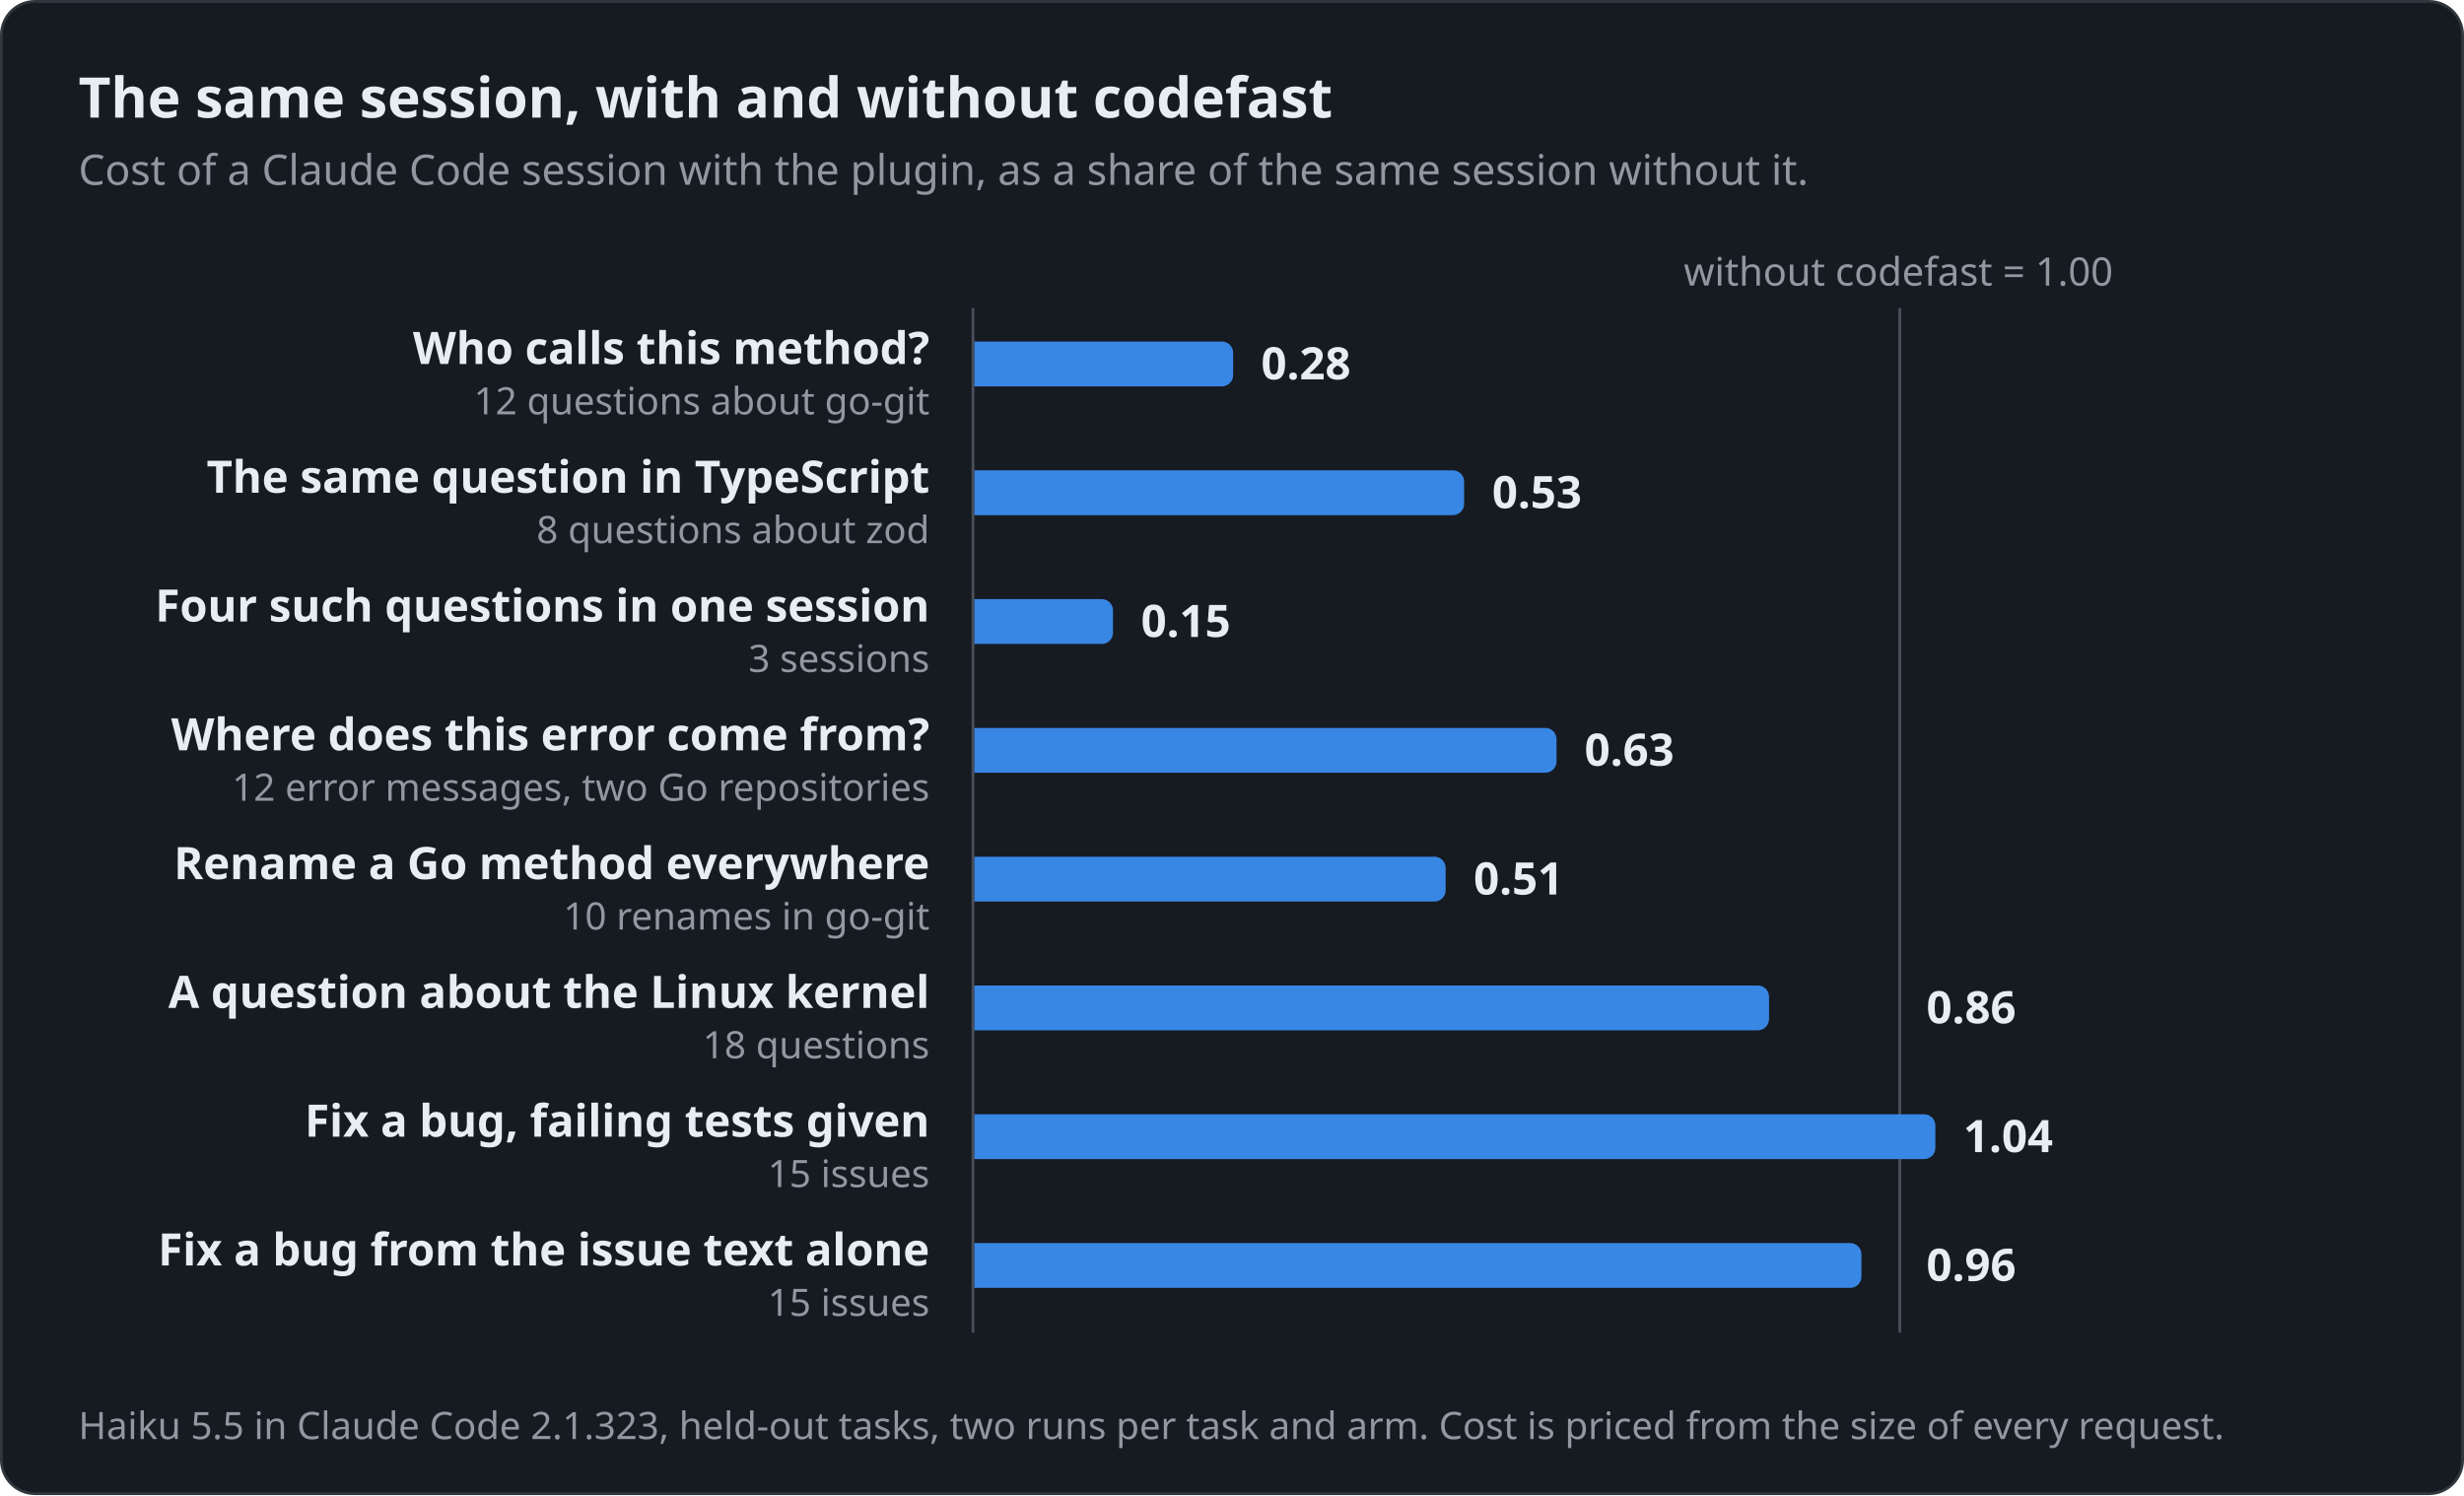
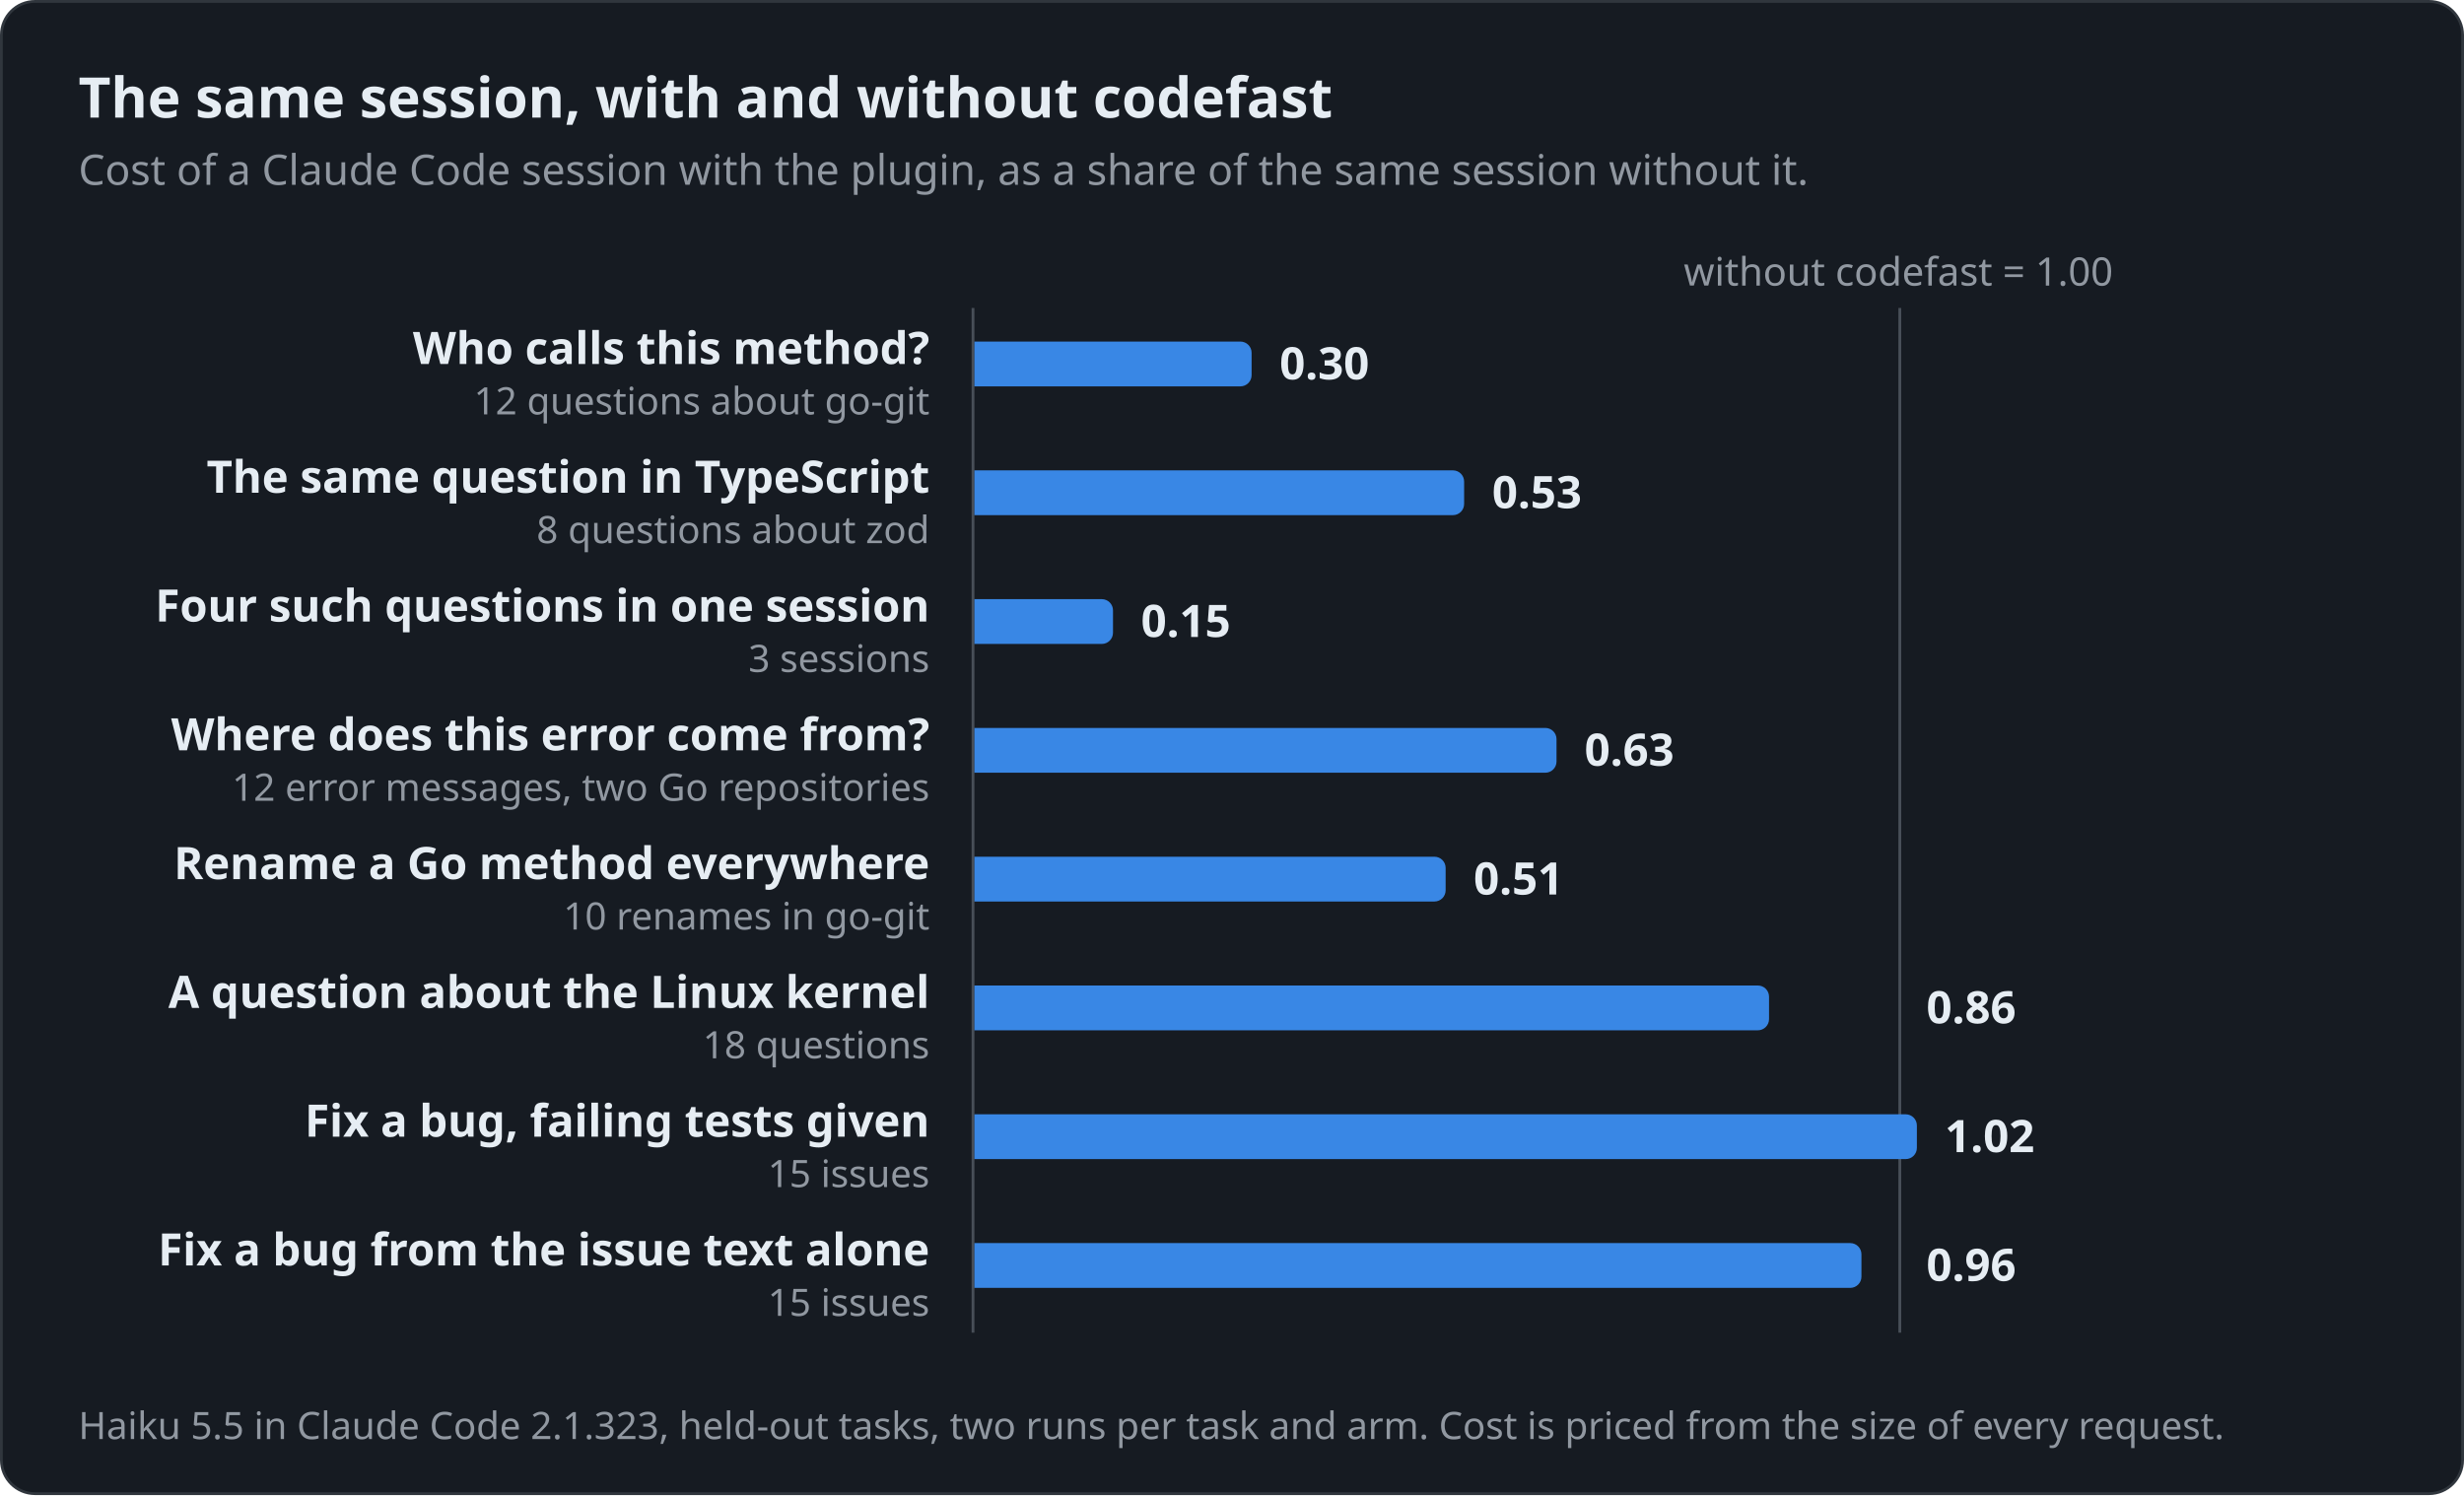
<svg xmlns="http://www.w3.org/2000/svg" width="880" height="534" viewBox="0 0 880 534" role="img" aria-labelledby="t d" font-family="-apple-system, BlinkMacSystemFont, 'Segoe UI', 'Noto Sans', Helvetica, Arial, sans-serif">
  <rect x="0.5" y="0.5" width="879" height="533" rx="12" fill="#161b22" stroke="#30363d" />
  <text x="28" y="42" font-size="20" font-weight="600" fill="#e6edf3">The same session, with and without codefast</text>
  <text x="28" y="66" font-size="15" fill="#9198a1">Cost of a Claude Code session with the plugin, as a share of the same session without it.</text>
  <path d="M347.5 110V476" stroke="#484f58" />
  <path d="M678.5 110V476" stroke="#484f58" />
  <text x="678" y="102" font-size="14" fill="#9198a1" text-anchor="middle">without codefast = 1.00</text>
  <text x="332" y="130" font-size="16" font-weight="600" fill="#e6edf3" text-anchor="end">Who calls this method?</text>
  <text x="332" y="148" font-size="13.5" fill="#9198a1" text-anchor="end">12 questions about go-git</text>
-   <path fill="#3987e5" d="M348 122h88.40a4 4 0 0 1 4 4v8a4 4 0 0 1 -4 4h-88.40z" />
-   <text x="450.40" y="135.5" font-size="16" font-weight="600" fill="#e6edf3">0.28</text>
+   <path fill="#3987e5" d="M348 122h95.00a4 4 0 0 1 4 4v8a4 4 0 0 1 -4 4h-95.00z" />
+   <text x="457.00" y="135.5" font-size="16" font-weight="600" fill="#e6edf3">0.30</text>
  <text x="332" y="176" font-size="16" font-weight="600" fill="#e6edf3" text-anchor="end">The same question in TypeScript</text>
  <text x="332" y="194" font-size="13.5" fill="#9198a1" text-anchor="end">8 questions about zod</text>
  <path fill="#3987e5" d="M348 168h170.90a4 4 0 0 1 4 4v8a4 4 0 0 1 -4 4h-170.90z" />
  <text x="532.90" y="181.5" font-size="16" font-weight="600" fill="#e6edf3">0.53</text>
  <text x="332" y="222" font-size="16" font-weight="600" fill="#e6edf3" text-anchor="end">Four such questions in one session</text>
  <text x="332" y="240" font-size="13.5" fill="#9198a1" text-anchor="end">3 sessions</text>
  <path fill="#3987e5" d="M348 214h45.50a4 4 0 0 1 4 4v8a4 4 0 0 1 -4 4h-45.50z" />
  <text x="407.50" y="227.5" font-size="16" font-weight="600" fill="#e6edf3">0.15</text>
  <text x="332" y="268" font-size="16" font-weight="600" fill="#e6edf3" text-anchor="end">Where does this error come from?</text>
  <text x="332" y="286" font-size="13.5" fill="#9198a1" text-anchor="end">12 error messages, two Go repositories</text>
  <path fill="#3987e5" d="M348 260h203.90a4 4 0 0 1 4 4v8a4 4 0 0 1 -4 4h-203.90z" />
  <text x="565.90" y="273.5" font-size="16" font-weight="600" fill="#e6edf3">0.63</text>
  <text x="332" y="314" font-size="16" font-weight="600" fill="#e6edf3" text-anchor="end">Rename a Go method everywhere</text>
  <text x="332" y="332" font-size="13.5" fill="#9198a1" text-anchor="end">10 renames in go-git</text>
  <path fill="#3987e5" d="M348 306h164.30a4 4 0 0 1 4 4v8a4 4 0 0 1 -4 4h-164.30z" />
  <text x="526.30" y="319.5" font-size="16" font-weight="600" fill="#e6edf3">0.51</text>
  <text x="332" y="360" font-size="16" font-weight="600" fill="#e6edf3" text-anchor="end">A question about the Linux kernel</text>
  <text x="332" y="378" font-size="13.5" fill="#9198a1" text-anchor="end">18 questions</text>
  <path fill="#3987e5" d="M348 352h279.80a4 4 0 0 1 4 4v8a4 4 0 0 1 -4 4h-279.80z" />
  <text x="688.00" y="365.5" font-size="16" font-weight="600" fill="#e6edf3">0.86</text>
  <text x="332" y="406" font-size="16" font-weight="600" fill="#e6edf3" text-anchor="end">Fix a bug, failing tests given</text>
  <text x="332" y="424" font-size="13.5" fill="#9198a1" text-anchor="end">15 issues</text>
-   <path fill="#3987e5" d="M348 398h339.20a4 4 0 0 1 4 4v8a4 4 0 0 1 -4 4h-339.20z" />
-   <text x="701.20" y="411.5" font-size="16" font-weight="600" fill="#e6edf3">1.04</text>
+   <path fill="#3987e5" d="M348 398h332.60a4 4 0 0 1 4 4v8a4 4 0 0 1 -4 4h-332.60z" />
+   <text x="694.60" y="411.5" font-size="16" font-weight="600" fill="#e6edf3">1.02</text>
  <text x="332" y="452" font-size="16" font-weight="600" fill="#e6edf3" text-anchor="end">Fix a bug from the issue text alone</text>
  <text x="332" y="470" font-size="13.5" fill="#9198a1" text-anchor="end">15 issues</text>
  <path fill="#3987e5" d="M348 444h312.80a4 4 0 0 1 4 4v8a4 4 0 0 1 -4 4h-312.80z" />
  <text x="688.00" y="457.5" font-size="16" font-weight="600" fill="#e6edf3">0.96</text>
  <text x="28" y="514" font-size="13.5" fill="#9198a1">Haiku 5.5 in Claude Code 2.1.323, held-out tasks, two runs per task and arm. Cost is priced from the size of every request.</text>
</svg>
